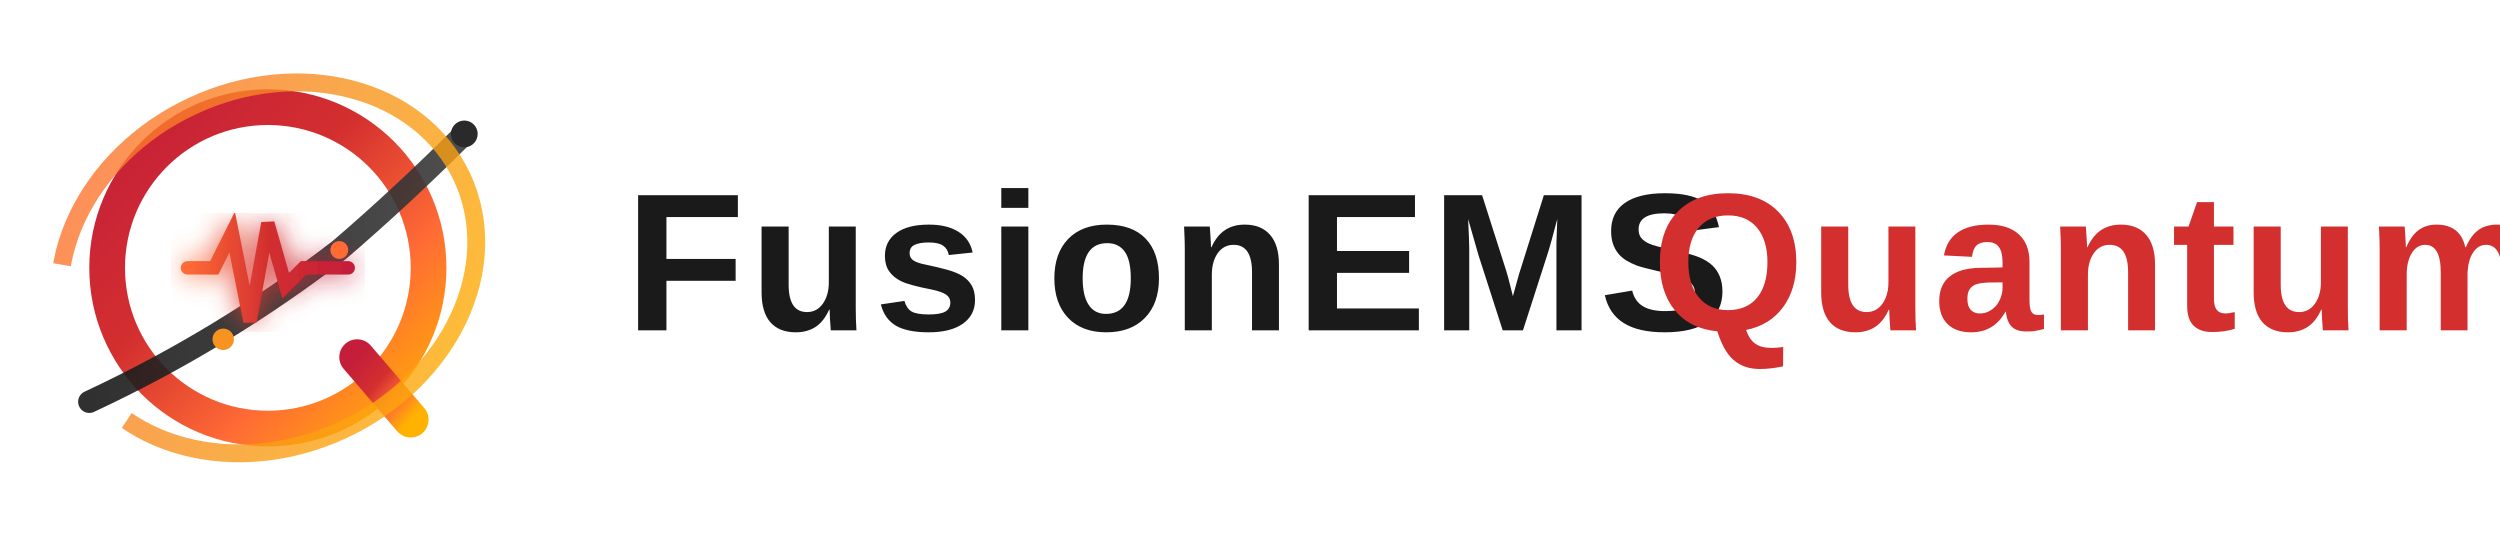
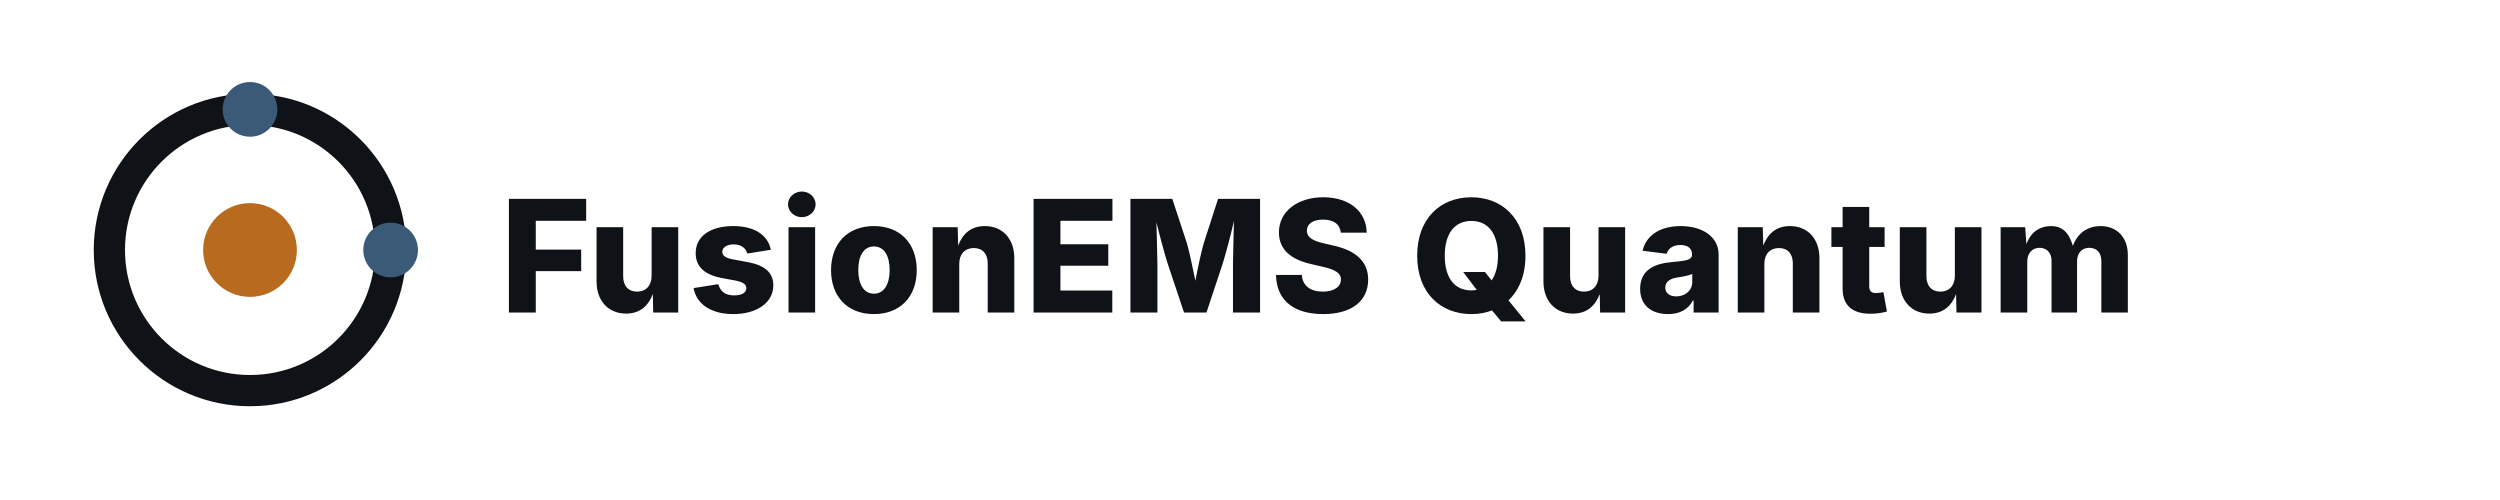
- <svg xmlns="http://www.w3.org/2000/svg" width="280" height="60" viewBox="0 0 280 60" fill="none">
-   <defs>
-     <linearGradient id="qGradHeader" x1="0%" y1="0%" x2="100%" y2="100%">
-       <stop offset="0%" style="stop-color:#C41E3A;stop-opacity:1" />
-       <stop offset="40%" style="stop-color:#D32F2F;stop-opacity:1" />
-       <stop offset="70%" style="stop-color:#FF6B35;stop-opacity:1" />
-       <stop offset="100%" style="stop-color:#FFB300;stop-opacity:1" />
-     </linearGradient>
-     <linearGradient id="orbit1GradHeader" x1="0%" y1="0%" x2="100%" y2="0%">
-       <stop offset="0%" style="stop-color:#1a1a1a;stop-opacity:1" />
-       <stop offset="100%" style="stop-color:#3a3a3a;stop-opacity:1" />
-     </linearGradient>
-     <linearGradient id="orbit2GradHeader" x1="0%" y1="0%" x2="100%" y2="100%">
-       <stop offset="0%" style="stop-color:#FF6B35;stop-opacity:1" />
-       <stop offset="50%" style="stop-color:#F7931E;stop-opacity:1" />
-       <stop offset="100%" style="stop-color:#FFB300;stop-opacity:1" />
-     </linearGradient>
-     <linearGradient id="ekgGradHeader" x1="0%" y1="0%" x2="100%" y2="0%">
-       <stop offset="0%" style="stop-color:#FF6B35;stop-opacity:1" />
-       <stop offset="50%" style="stop-color:#D32F2F;stop-opacity:1" />
-       <stop offset="100%" style="stop-color:#C41E3A;stop-opacity:1" />
-     </linearGradient>
-     <filter id="glowHeader">
-       <feGaussianBlur stdDeviation="1.5" result="coloredBlur" />
-       <feMerge>
-         <feMergeNode in="coloredBlur" />
-         <feMergeNode in="SourceGraphic" />
-       </feMerge>
-     </filter>
-   </defs>
-   <g transform="translate(30, 30)">
-     <circle cx="0" cy="0" r="18" stroke="url(#qGradHeader)" stroke-width="4" fill="none" />
-     <path d="M 10 10 L 16 17" stroke="url(#qGradHeader)" stroke-width="4" stroke-linecap="round" />
-     <path d="M -20 15 Q -5 8 8 -2 Q 15 -8 22 -15" stroke="url(#orbit1GradHeader)" stroke-width="2.5" fill="none" stroke-linecap="round" opacity="0.9" />
-     <ellipse cx="0" cy="0" rx="24" ry="20" stroke="url(#orbit2GradHeader)" stroke-width="2" fill="none" opacity="0.8" transform="rotate(-25)" stroke-dasharray="60 20" />
-     <path d="M -9 0 L -6 0 L -4 -4 L -2 6 L 0 -5 L 2 2 L 4 0 L 9 0" stroke="url(#ekgGradHeader)" stroke-width="1.5" fill="none" stroke-linecap="round" filter="url(#glowHeader)" />
-     <circle cx="22" cy="-15" r="1.5" fill="#2a2a2a" />
-     <circle cx="8" cy="-2" r="1" fill="#FF6B35" />
-     <circle cx="-5" cy="8" r="1.2" fill="#F7931E" />
+ <svg xmlns="http://www.w3.org/2000/svg" width="320" height="64" viewBox="0 0 320 64" fill="none">
+   <g transform="translate(32 32)">
+     <circle cx="0" cy="0" r="18" stroke="#0F1216" stroke-width="4" />
+     <circle cx="0" cy="0" r="6" fill="#B86B1E" />
+     <circle cx="0" cy="-18" r="3.5" fill="#3A5A78" />
+     <circle cx="18" cy="0" r="3.5" fill="#3A5A78" />
  </g>
-   <text x="70" y="37" font-family="Arial, Helvetica, sans-serif" font-size="22" font-weight="900" fill="#1a1a1a" letter-spacing="0.5">
-     FusionEMS
-   </text>
-   <text x="185" y="37" font-family="Arial, Helvetica, sans-serif" font-size="22" font-weight="900" fill="#D32F2F" letter-spacing="0.5">
-     Quantum
+   <text x="64" y="40" font-family="Inter, Arial, Helvetica, sans-serif" font-size="20" font-weight="800" fill="#0F1216" letter-spacing="0.2">
+     FusionEMS Quantum
  </text>
</svg>
